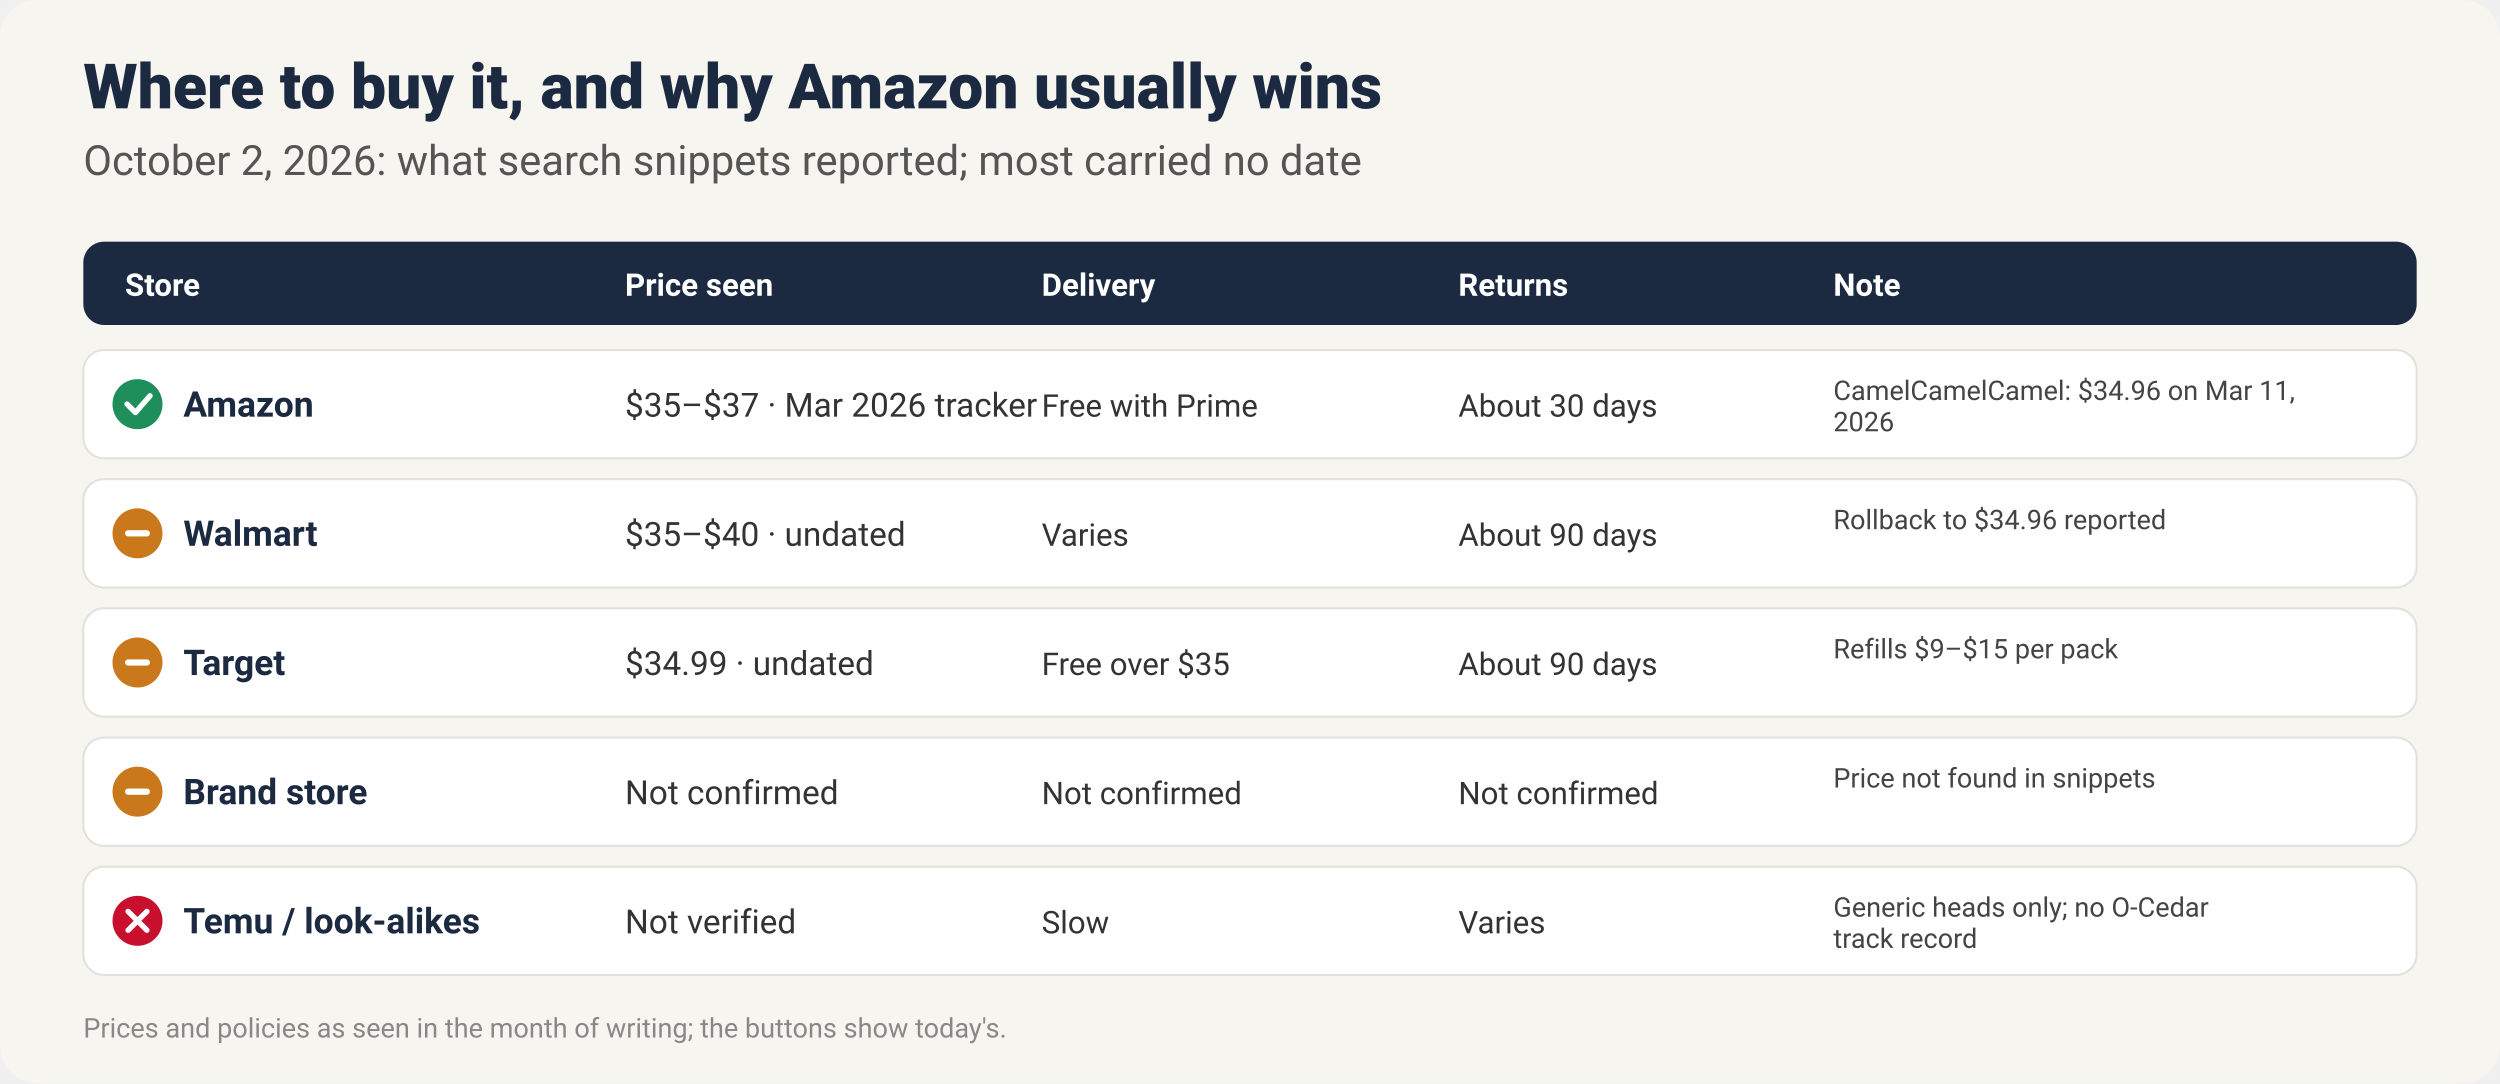
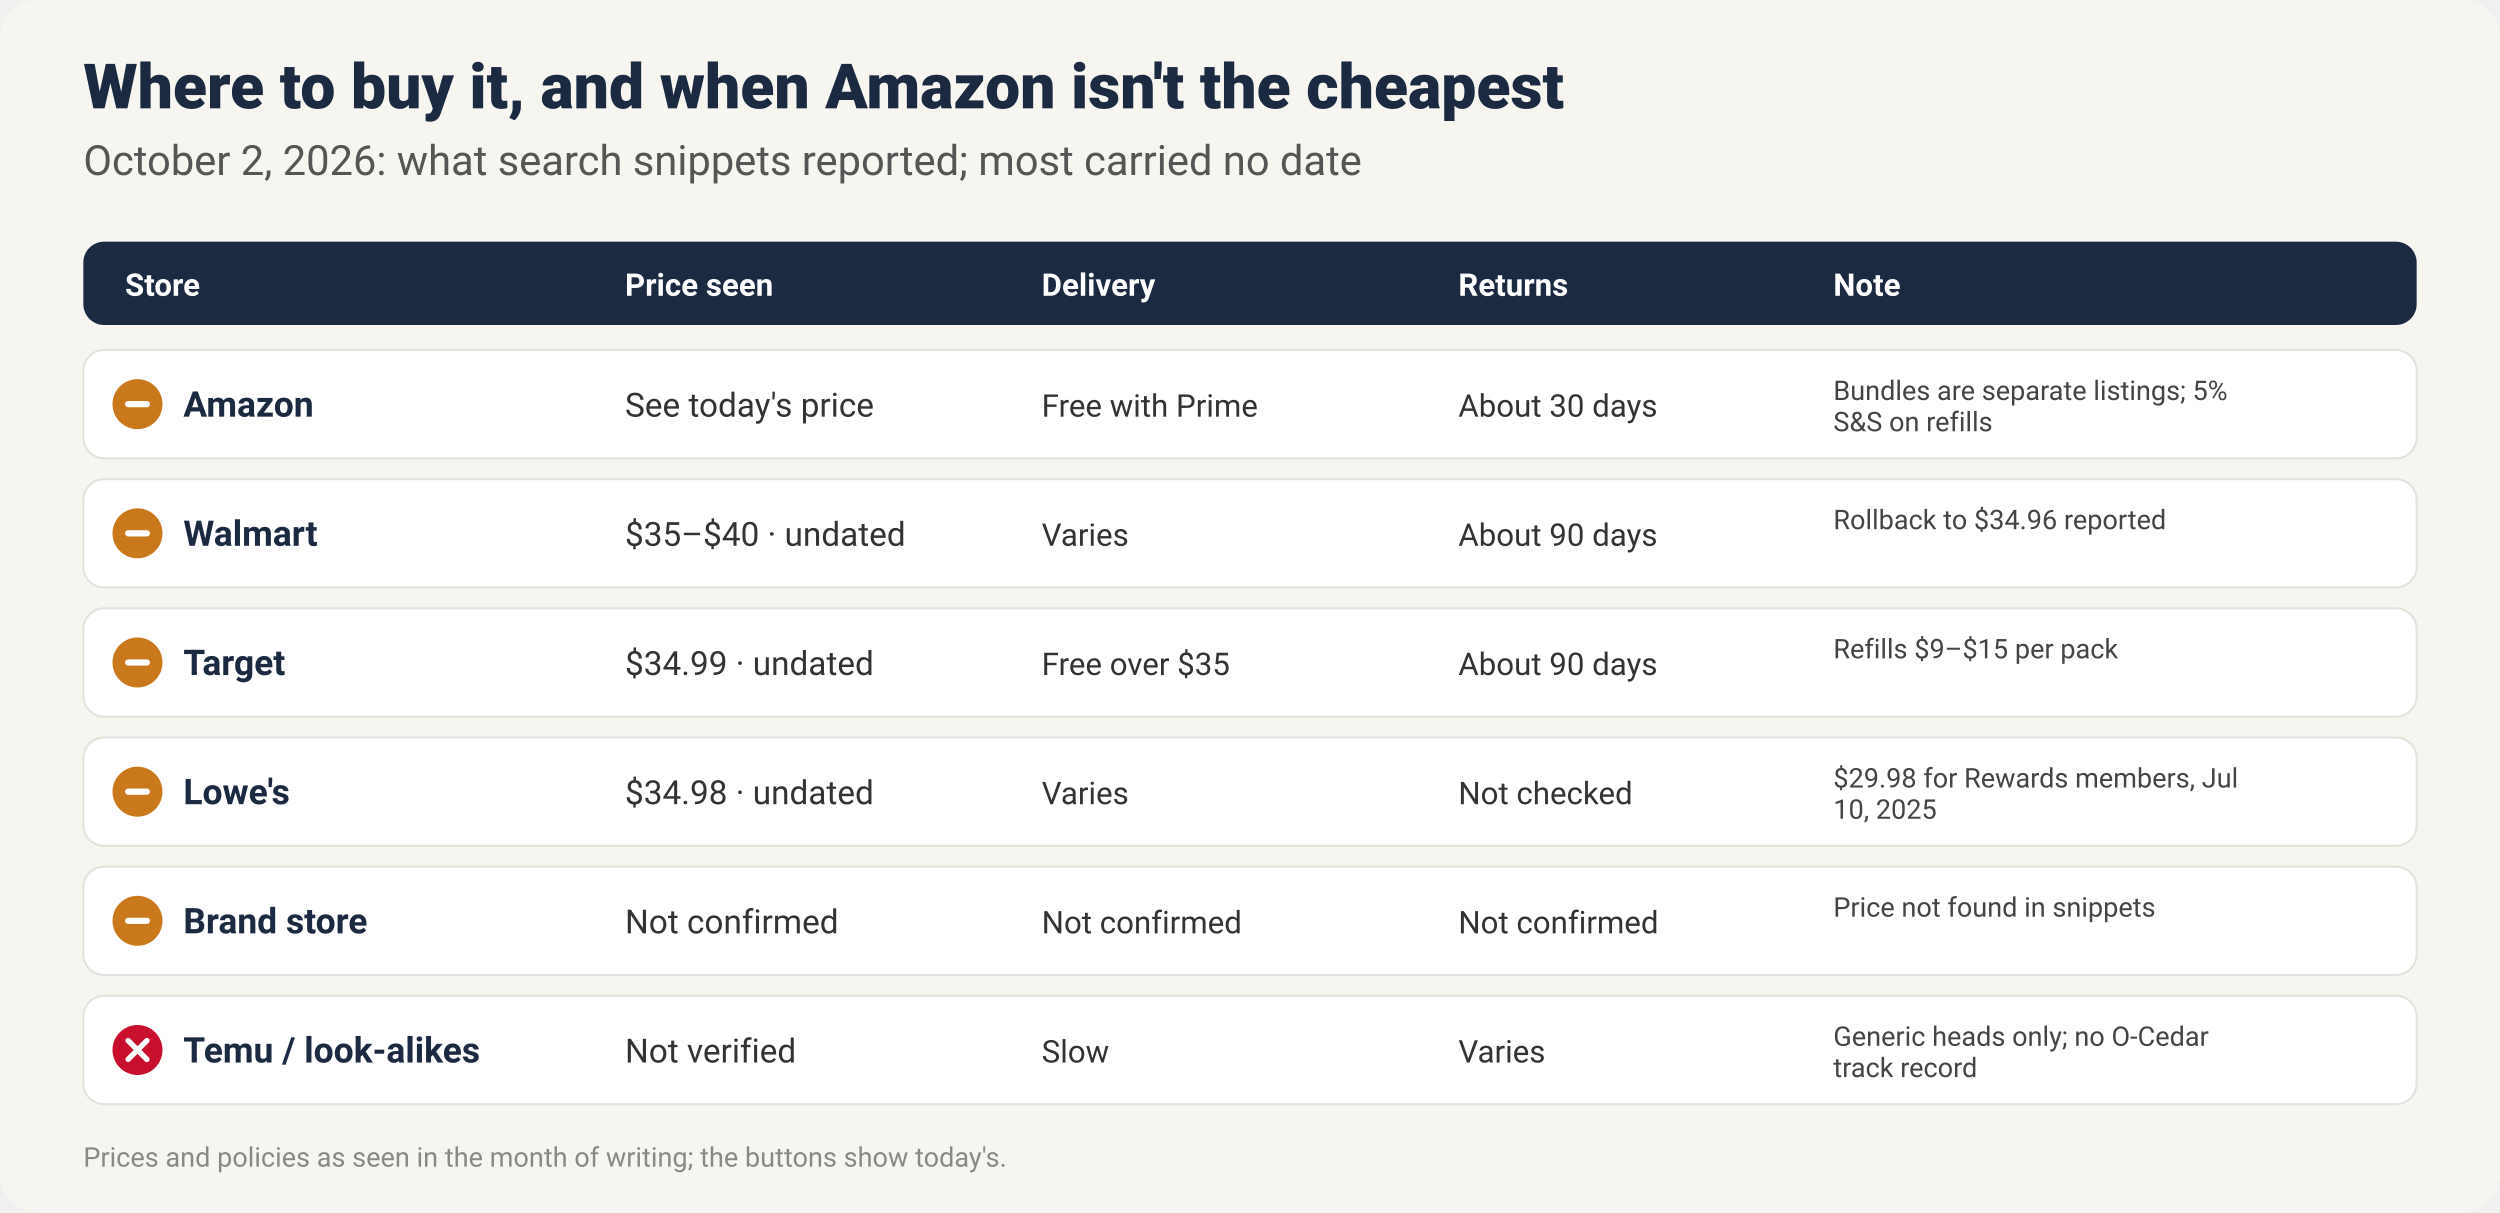
- <svg xmlns="http://www.w3.org/2000/svg" viewBox="0 0 1200 520" role="img" aria-label="Where to buy it, and why Amazon usually wins">
-   <rect width="1200" height="520" rx="18" fill="#F7F5F0" />
+ <svg xmlns="http://www.w3.org/2000/svg" viewBox="0 0 1200 582" role="img" aria-label="Where to buy it, and when Amazon isn't the cheapest">
+   <rect width="1200" height="582" rx="18" fill="#F7F5F0" />
  <g font-family="-apple-system,Segoe UI,Roboto,Helvetica,Arial,sans-serif">
-     <text x="40" y="52" font-size="30" font-weight="800" fill="#1B2A41" text-anchor="start">Where to buy it, and why Amazon usually wins</text>
+     <text x="40" y="52" font-size="30" font-weight="800" fill="#1B2A41" text-anchor="start">Where to buy it, and when Amazon isn't the cheapest</text>
    <text x="40" y="84" font-size="20" font-weight="400" fill="#555" text-anchor="start">October 2, 2026: what search snippets reported; most carried no date</text>
    <rect x="40" y="116" width="1120" height="40" rx="10" fill="#1B2A41" />
    <text x="60" y="142" font-size="15" font-weight="700" fill="#fff" text-anchor="start">Store</text>
    <text x="300" y="142" font-size="15" font-weight="700" fill="#fff" text-anchor="start">Price seen</text>
    <text x="500" y="142" font-size="15" font-weight="700" fill="#fff" text-anchor="start">Delivery</text>
    <text x="700" y="142" font-size="15" font-weight="700" fill="#fff" text-anchor="start">Returns</text>
    <text x="880" y="142" font-size="15" font-weight="700" fill="#fff" text-anchor="start">Note</text>
    <rect x="40" y="168" width="1120" height="52" rx="10" fill="#fff" stroke="#E3E1DB" />
-     <circle cx="66" cy="194" r="12" fill="#1E8E5A" />
-     <path d="M 61 194 l 4 4 l 7 -8" fill="none" stroke="#fff" stroke-width="2.6" stroke-linecap="round" stroke-linejoin="round" />
+     <circle cx="66" cy="194" r="12" fill="#C9781B" />
+     <rect x="60" y="192.5" width="12" height="3" rx="1.5" fill="#fff" />
    <text x="88" y="200" font-size="17" font-weight="700" fill="#1B2A41" text-anchor="start">Amazon</text>
-     <text x="300" y="200" font-size="16" font-weight="400" fill="#333" text-anchor="start">$35–$37 · Mar 2026 tracker</text>
+     <text x="300" y="200" font-size="16" font-weight="400" fill="#333" text-anchor="start">See today's price</text>
    <text x="500" y="200" font-size="15" font-weight="400" fill="#333" text-anchor="start">Free with Prime</text>
    <text x="700" y="200" font-size="15" font-weight="400" fill="#333" text-anchor="start">About 30 days</text>
-     <text x="880" y="192" font-size="13" font-weight="400" fill="#444" text-anchor="start">CamelCamelCamel: $34.96 on Mar 11,</text>
-     <text x="880" y="207" font-size="13" font-weight="400" fill="#444" text-anchor="start">2026</text>
+     <text x="880" y="192" font-size="13" font-weight="400" fill="#444" text-anchor="start">Bundles are separate listings; 5%</text>
+     <text x="880" y="207" font-size="13" font-weight="400" fill="#444" text-anchor="start">S&amp;S on refills</text>
    <rect x="40" y="230" width="1120" height="52" rx="10" fill="#fff" stroke="#E3E1DB" />
    <circle cx="66" cy="256" r="12" fill="#C9781B" />
    <rect x="60" y="254.5" width="12" height="3" rx="1.5" fill="#fff" />
    <text x="88" y="262" font-size="17" font-weight="700" fill="#1B2A41" text-anchor="start">Walmart</text>
    <text x="300" y="262" font-size="16" font-weight="400" fill="#333" text-anchor="start">$35–$40 · undated</text>
    <text x="500" y="262" font-size="15" font-weight="400" fill="#333" text-anchor="start">Varies</text>
    <text x="700" y="262" font-size="15" font-weight="400" fill="#333" text-anchor="start">About 90 days</text>
    <text x="880" y="254" font-size="13" font-weight="400" fill="#444" text-anchor="start">Rollback to $34.96 reported</text>
    <rect x="40" y="292" width="1120" height="52" rx="10" fill="#fff" stroke="#E3E1DB" />
    <circle cx="66" cy="318" r="12" fill="#C9781B" />
    <rect x="60" y="316.5" width="12" height="3" rx="1.5" fill="#fff" />
    <text x="88" y="324" font-size="17" font-weight="700" fill="#1B2A41" text-anchor="start">Target</text>
    <text x="300" y="324" font-size="16" font-weight="400" fill="#333" text-anchor="start">$34.99 · undated</text>
    <text x="500" y="324" font-size="15" font-weight="400" fill="#333" text-anchor="start">Free over $35</text>
    <text x="700" y="324" font-size="15" font-weight="400" fill="#333" text-anchor="start">About 90 days</text>
    <text x="880" y="316" font-size="13" font-weight="400" fill="#444" text-anchor="start">Refills $9–$15 per pack</text>
    <rect x="40" y="354" width="1120" height="52" rx="10" fill="#fff" stroke="#E3E1DB" />
    <circle cx="66" cy="380" r="12" fill="#C9781B" />
    <rect x="60" y="378.5" width="12" height="3" rx="1.5" fill="#fff" />
-     <text x="88" y="386" font-size="17" font-weight="700" fill="#1B2A41" text-anchor="start">Brand store</text>
-     <text x="300" y="386" font-size="16" font-weight="400" fill="#333" text-anchor="start">Not confirmed</text>
-     <text x="500" y="386" font-size="15" font-weight="400" fill="#333" text-anchor="start">Not confirmed</text>
-     <text x="700" y="386" font-size="15" font-weight="400" fill="#333" text-anchor="start">Not confirmed</text>
-     <text x="880" y="378" font-size="13" font-weight="400" fill="#444" text-anchor="start">Price not found in snippets</text>
+     <text x="88" y="386" font-size="17" font-weight="700" fill="#1B2A41" text-anchor="start">Lowe's</text>
+     <text x="300" y="386" font-size="16" font-weight="400" fill="#333" text-anchor="start">$34.98 · undated</text>
+     <text x="500" y="386" font-size="15" font-weight="400" fill="#333" text-anchor="start">Varies</text>
+     <text x="700" y="386" font-size="15" font-weight="400" fill="#333" text-anchor="start">Not checked</text>
+     <text x="880" y="378" font-size="13" font-weight="400" fill="#444" text-anchor="start">$29.98 for Rewards members, Jul</text>
+     <text x="880" y="393" font-size="13" font-weight="400" fill="#444" text-anchor="start">10, 2025</text>
    <rect x="40" y="416" width="1120" height="52" rx="10" fill="#fff" stroke="#E3E1DB" />
-     <circle cx="66" cy="442" r="12" fill="#C8102E" />
-     <path d="M 61.5 437.5 l 9 9 M 70.5 437.5 l -9 9" stroke="#fff" stroke-width="2.6" stroke-linecap="round" />
-     <text x="88" y="448" font-size="17" font-weight="700" fill="#1B2A41" text-anchor="start">Temu / look-alikes</text>
-     <text x="300" y="448" font-size="16" font-weight="400" fill="#333" text-anchor="start">Not verified</text>
-     <text x="500" y="448" font-size="15" font-weight="400" fill="#333" text-anchor="start">Slow</text>
-     <text x="700" y="448" font-size="15" font-weight="400" fill="#333" text-anchor="start">Varies</text>
-     <text x="880" y="440" font-size="13" font-weight="400" fill="#444" text-anchor="start">Generic heads only; no O-Cedar</text>
-     <text x="880" y="455" font-size="13" font-weight="400" fill="#444" text-anchor="start">track record</text>
-     <text x="40" y="498" font-size="13" font-weight="400" fill="#888" text-anchor="start">Prices and policies as seen in the month of writing; the buttons show today's.</text>
+     <circle cx="66" cy="442" r="12" fill="#C9781B" />
+     <rect x="60" y="440.5" width="12" height="3" rx="1.5" fill="#fff" />
+     <text x="88" y="448" font-size="17" font-weight="700" fill="#1B2A41" text-anchor="start">Brand store</text>
+     <text x="300" y="448" font-size="16" font-weight="400" fill="#333" text-anchor="start">Not confirmed</text>
+     <text x="500" y="448" font-size="15" font-weight="400" fill="#333" text-anchor="start">Not confirmed</text>
+     <text x="700" y="448" font-size="15" font-weight="400" fill="#333" text-anchor="start">Not confirmed</text>
+     <text x="880" y="440" font-size="13" font-weight="400" fill="#444" text-anchor="start">Price not found in snippets</text>
+     <rect x="40" y="478" width="1120" height="52" rx="10" fill="#fff" stroke="#E3E1DB" />
+     <circle cx="66" cy="504" r="12" fill="#C8102E" />
+     <path d="M 61.5 499.5 l 9 9 M 70.5 499.5 l -9 9" stroke="#fff" stroke-width="2.6" stroke-linecap="round" />
+     <text x="88" y="510" font-size="17" font-weight="700" fill="#1B2A41" text-anchor="start">Temu / look-alikes</text>
+     <text x="300" y="510" font-size="16" font-weight="400" fill="#333" text-anchor="start">Not verified</text>
+     <text x="500" y="510" font-size="15" font-weight="400" fill="#333" text-anchor="start">Slow</text>
+     <text x="700" y="510" font-size="15" font-weight="400" fill="#333" text-anchor="start">Varies</text>
+     <text x="880" y="502" font-size="13" font-weight="400" fill="#444" text-anchor="start">Generic heads only; no O-Cedar</text>
+     <text x="880" y="517" font-size="13" font-weight="400" fill="#444" text-anchor="start">track record</text>
+     <text x="40" y="560" font-size="13" font-weight="400" fill="#888" text-anchor="start">Prices and policies as seen in the month of writing; the buttons show today's.</text>
  </g>
</svg>
